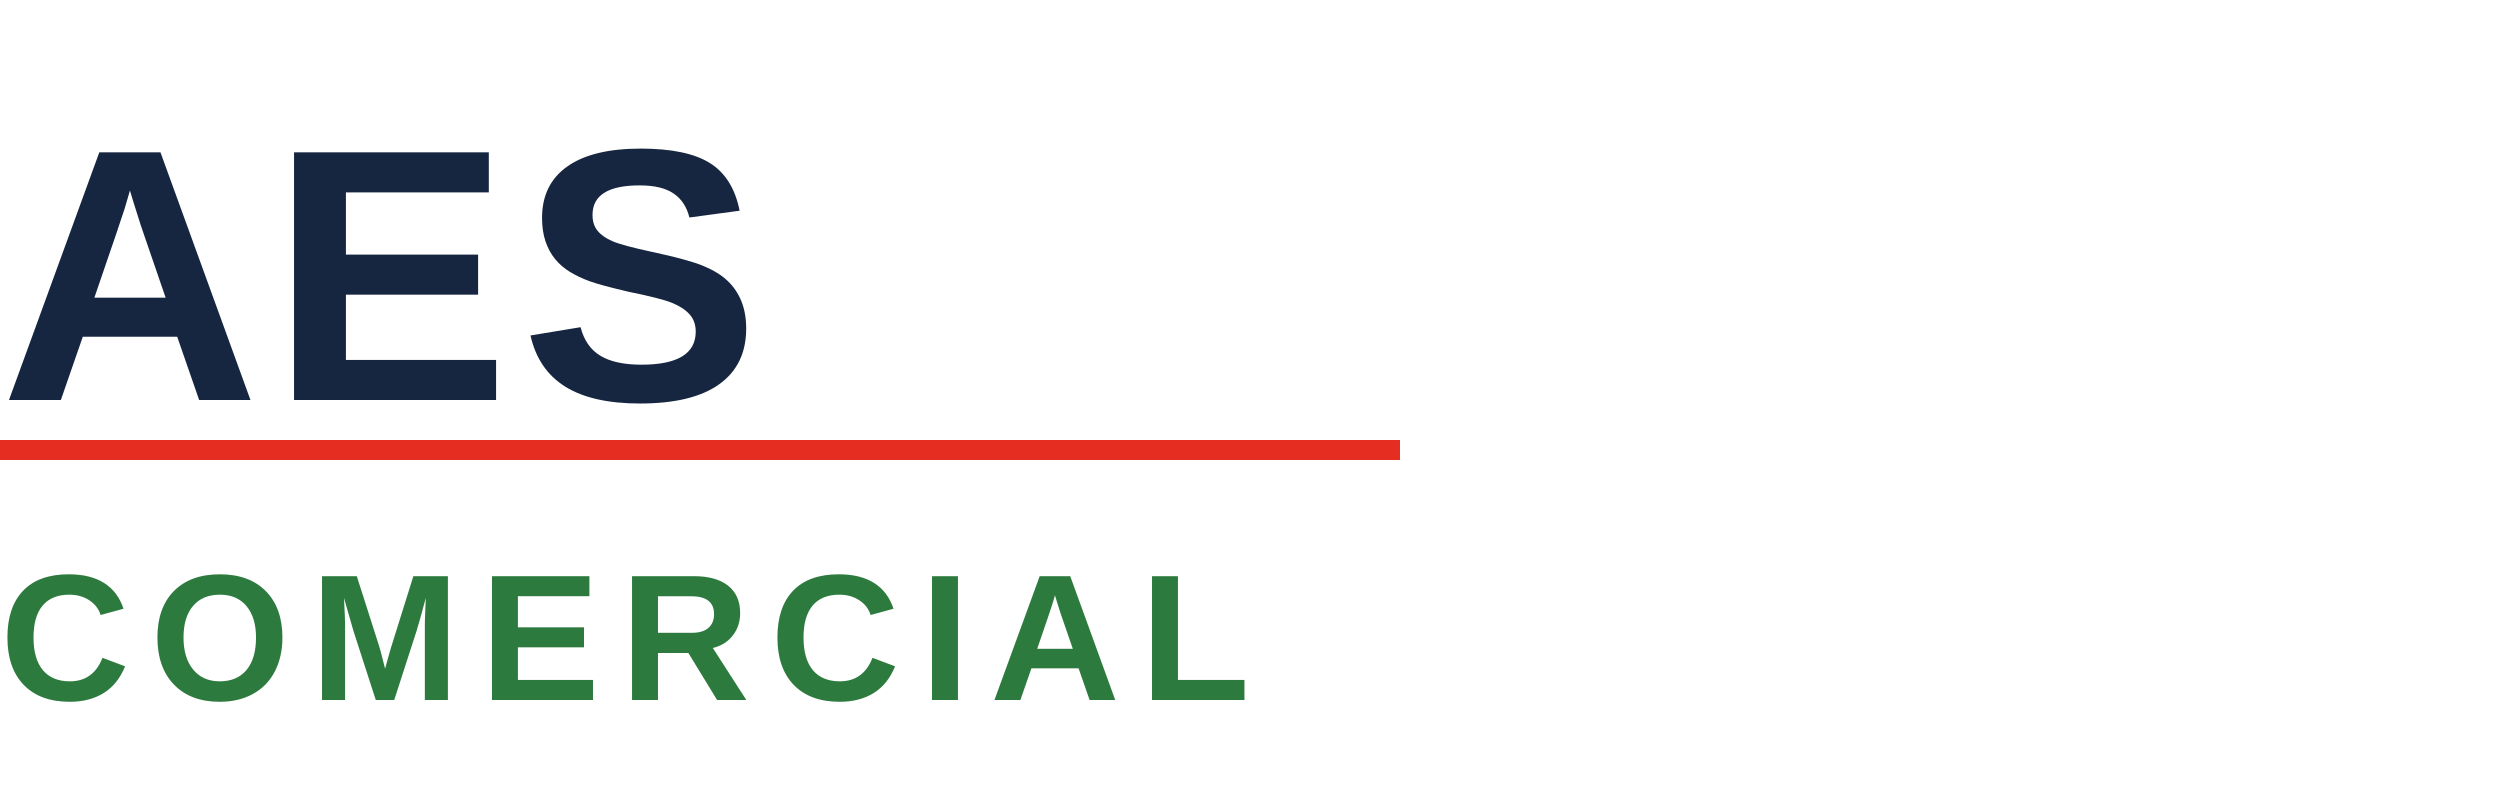
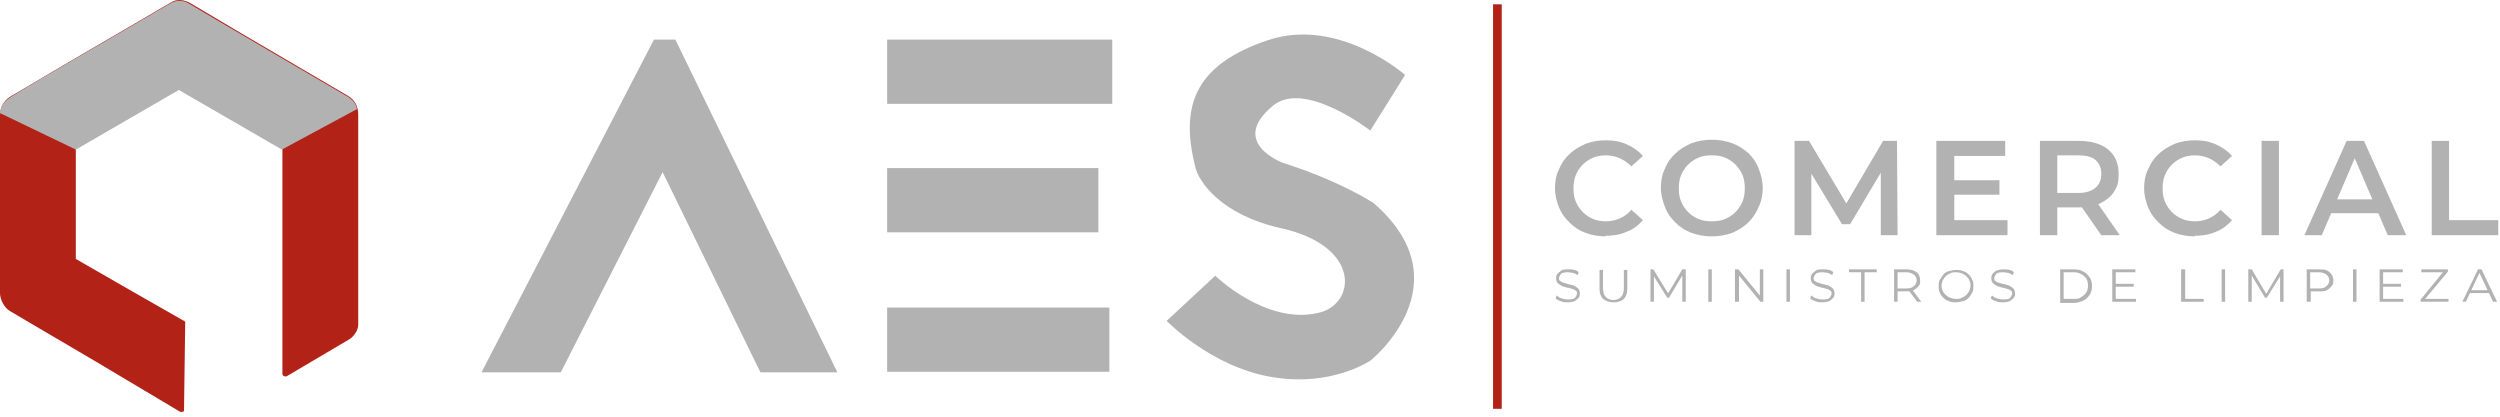
- <svg xmlns="http://www.w3.org/2000/svg" viewBox="0 0 500 160">
-   <text x="0" y="80" font-family="Arial, sans-serif" font-size="72" font-weight="900" fill="#162640" letter-spacing="2">AES</text>
-   <line x1="0" y1="90" x2="280" y2="90" stroke="#e52d22" stroke-width="4" />
-   <text x="0" y="140" font-family="Arial, sans-serif" font-size="36" font-weight="700" fill="#2d7a3e" letter-spacing="4">COMERCIAL</text>
+ <svg xmlns="http://www.w3.org/2000/svg" width="100%" height="100%" viewBox="0 0 432 72" version="1.1" xml:space="preserve" style="fill-rule:evenodd;clip-rule:evenodd;stroke-linejoin:round;stroke-miterlimit:2;">
+   <g transform="matrix(1,0,0,1,-115.9,-100.5561)">
+     <path d="M232.6,107.4L228.9,107.4L199.1,164.9L212.8,164.9L230.4,130.3L247.3,164.9L260.6,164.9L232.6,107.4Z" style="fill:rgb(178,178,178);fill-rule:nonzero;" />
+     <path d="M352.7,123.1L358.7,113.5C358.7,113.5 347.2,103.4 335,107.5C322.8,111.6 319.7,118.4 322.4,129.2C322.9,131.9 326.9,137.7 337.3,140C351.2,143.1 350.2,153.1 343.8,154.6C334.7,156.8 325.9,148.2 325.9,148.2L317.5,156C317.5,156 325.1,163.9 335.6,165.7C346.1,167.5 352.8,162.8 352.8,162.8C352.8,162.8 369.3,149.5 353.2,135.6C353.2,135.6 347.4,131.8 337.6,128.7C337.6,128.7 328.1,125.2 335.9,118.8C341.4,114.3 352.8,123.2 352.8,123.2" style="fill:rgb(178,178,178);fill-rule:nonzero;" />
+     <rect x="269.2" y="107.4" width="38.9" height="11.1" style="fill:rgb(178,178,178);" />
+     <rect x="269.2" y="153.7" width="38.4" height="11.1" style="fill:rgb(178,178,178);" />
+     <rect x="269.2" y="129.6" width="36.5" height="11.1" style="fill:rgb(178,178,178);" />
+     <rect x="373.9" y="101.3" width="1.5" height="69.9" style="fill:rgb(179,34,23);" />
+     <path d="M386.8,152.8C386.4,152.8 386,152.8 385.6,152.6C385.2,152.5 384.9,152.3 384.7,152.1L384.9,151.6C385.1,151.8 385.4,152 385.7,152.1C386,152.2 386.4,152.3 386.8,152.3C387.2,152.3 387.5,152.3 387.7,152.2C387.9,152.2 388.1,152 388.2,151.8C388.3,151.6 388.4,151.5 388.4,151.3C388.4,151.1 388.4,150.9 388.2,150.8C388.1,150.7 387.9,150.6 387.7,150.5C387.5,150.5 387.3,150.4 387,150.3C386.7,150.3 386.5,150.2 386.2,150.1C385.9,150.1 385.7,149.9 385.5,149.8C385.3,149.7 385.1,149.5 385,149.4C384.9,149.2 384.8,149 384.8,148.7C384.8,148.4 384.8,148.2 385,147.9C385.2,147.7 385.4,147.5 385.7,147.3C386,147.1 386.4,147.1 386.9,147.1C387.4,147.1 387.6,147.1 387.9,147.2C388.2,147.2 388.5,147.4 388.7,147.6L388.5,148.1C388.2,147.9 388,147.8 387.7,147.7C387.4,147.7 387.1,147.6 386.9,147.6C386.7,147.6 386.3,147.6 386,147.7C385.8,147.7 385.6,147.9 385.5,148.1C385.4,148.3 385.3,148.4 385.3,148.6C385.3,148.8 385.3,149 385.5,149.1C385.6,149.2 385.8,149.3 386,149.4C386.2,149.4 386.4,149.5 386.7,149.6C387,149.7 387.2,149.7 387.5,149.8C387.8,149.8 388,150 388.2,150.1C388.4,150.2 388.6,150.4 388.7,150.5C388.8,150.7 388.9,150.9 388.9,151.2C388.9,151.5 388.9,151.7 388.7,152C388.5,152.2 388.3,152.4 388,152.6C387.7,152.7 387.3,152.8 386.8,152.8" style="fill:rgb(178,178,178);fill-rule:nonzero;" />
+     <g>
+       <path d="M394.7,152.8C394,152.8 393.4,152.6 392.9,152.2C392.5,151.8 392.3,151.2 392.3,150.4L392.3,147.2L392.9,147.2L392.9,150.4C392.9,151.1 393.1,151.6 393.4,151.9C393.7,152.2 394.2,152.4 394.7,152.4C395.2,152.4 395.7,152.2 396,151.9C396.3,151.6 396.5,151.1 396.5,150.4L396.5,147.2L397.1,147.2L397.1,150.4C397.1,151.2 396.9,151.8 396.5,152.2C396.1,152.6 395.5,152.8 394.7,152.8" style="fill:rgb(178,178,178);fill-rule:nonzero;" />
+       <path d="M401.1,152.7L401.1,147.1L401.6,147.1L404.3,151.5L404,151.5L406.6,147.1L407.2,147.1L407.2,152.7L406.6,152.7L406.6,148L406.7,148L404.3,152L404,152L401.5,148L401.7,148L401.7,152.7L401.1,152.7Z" style="fill:rgb(178,178,178);fill-rule:nonzero;" />
+       <rect x="411.1" y="147.1" width="0.6" height="5.6" style="fill:rgb(178,178,178);" />
+       <path d="M415.7,152.7L415.7,147.1L416.3,147.1L420.3,152L420,152L420,147.1L420.6,147.1L420.6,152.7L420.1,152.7L416.1,147.8L416.4,147.8L416.4,152.7L415.7,152.7Z" style="fill:rgb(178,178,178);fill-rule:nonzero;" />
+       <rect x="424.6" y="147.1" width="0.6" height="5.6" style="fill:rgb(178,178,178);" />
+       <path d="M430.8,152.8C430.4,152.8 430,152.8 429.6,152.6C429.2,152.5 428.9,152.3 428.7,152.1L428.9,151.6C429.1,151.8 429.4,152 429.7,152.1C430,152.2 430.4,152.3 430.8,152.3C431.2,152.3 431.5,152.3 431.7,152.2C431.9,152.2 432.1,152 432.2,151.8C432.3,151.6 432.4,151.5 432.4,151.3C432.4,151.1 432.4,150.9 432.2,150.8C432.1,150.7 431.9,150.6 431.7,150.5C431.5,150.5 431.3,150.4 431,150.3C430.7,150.3 430.5,150.2 430.2,150.1C429.9,150.1 429.7,149.9 429.5,149.8C429.3,149.7 429.1,149.5 429,149.4C428.9,149.2 428.8,149 428.8,148.7C428.8,148.4 428.8,148.2 429,147.9C429.2,147.7 429.4,147.5 429.7,147.3C430,147.1 430.4,147.1 430.9,147.1C431.4,147.1 431.6,147.1 431.9,147.2C432.2,147.2 432.5,147.4 432.7,147.6L432.5,148.1C432.2,147.9 432,147.8 431.7,147.7C431.4,147.7 431.1,147.6 430.9,147.6C430.7,147.6 430.3,147.6 430,147.7C429.8,147.7 429.6,147.9 429.5,148.1C429.4,148.3 429.3,148.4 429.3,148.6C429.3,148.8 429.3,149 429.5,149.1C429.6,149.2 429.8,149.3 430,149.4C430.2,149.4 430.4,149.5 430.7,149.6C431,149.7 431.2,149.7 431.5,149.8C431.8,149.8 432,150 432.2,150.1C432.4,150.2 432.6,150.4 432.7,150.5C432.8,150.7 432.9,150.9 432.9,151.2C432.9,151.5 432.9,151.7 432.7,152C432.5,152.2 432.3,152.4 432,152.6C431.7,152.7 431.3,152.8 430.8,152.8" style="fill:rgb(178,178,178);fill-rule:nonzero;" />
+       <path d="M437.5,152.7L437.5,147.6L435.4,147.6L435.4,147.1L440.2,147.1L440.2,147.6L438.1,147.6L438.1,152.7L437.5,152.7Z" style="fill:rgb(178,178,178);fill-rule:nonzero;" />
+       <path d="M443.2,152.7L443.2,147.1L445.4,147.1C446.1,147.1 446.7,147.3 447.1,147.6C447.5,147.9 447.7,148.4 447.7,149C447.7,149.6 447.7,149.7 447.4,150C447.2,150.3 446.9,150.5 446.6,150.7C446.2,150.9 445.8,150.9 445.3,150.9L443.5,150.9L443.8,150.6L443.8,152.7L443.2,152.7ZM443.8,150.7L443.5,150.4L445.3,150.4C445.9,150.4 446.3,150.3 446.6,150C446.9,149.8 447.1,149.4 447.1,149C447.1,148.6 446.9,148.2 446.6,148C446.3,147.8 445.9,147.6 445.3,147.6L443.5,147.6L443.8,147.3L443.8,150.7ZM447.2,152.7L445.7,150.7L446.4,150.7L447.9,152.7L447.2,152.7Z" style="fill:rgb(178,178,178);fill-rule:nonzero;" />
+       <path d="M453.9,152.8C453.5,152.8 453.1,152.8 452.7,152.6C452.3,152.5 452,152.3 451.7,152C451.4,151.7 451.2,151.4 451.1,151.1C450.9,150.8 450.9,150.4 450.9,150C450.9,149.6 450.9,149.2 451.1,148.9C451.3,148.6 451.5,148.3 451.7,148C451.9,147.7 452.3,147.5 452.7,147.4C453.1,147.3 453.5,147.2 453.9,147.2C454.3,147.2 454.7,147.2 455.1,147.4C455.5,147.5 455.8,147.7 456.1,148C456.4,148.3 456.6,148.6 456.7,148.9C456.9,149.2 456.9,149.6 456.9,150C456.9,150.4 456.9,150.8 456.7,151.1C456.5,151.4 456.3,151.8 456.1,152C455.8,152.3 455.5,152.5 455.1,152.6C454.7,152.7 454.3,152.8 453.9,152.8M453.9,152.2C454.3,152.2 454.6,152.2 454.9,152C455.2,151.9 455.5,151.7 455.7,151.5C455.9,151.3 456.1,151 456.2,150.8C456.3,150.5 456.4,150.2 456.4,149.9C456.4,149.6 456.4,149.3 456.2,149C456.1,148.7 455.9,148.5 455.7,148.3C455.5,148.1 455.2,147.9 454.9,147.8C454.6,147.7 454.3,147.6 453.9,147.6C453.5,147.6 453.2,147.6 452.9,147.8C452.6,147.9 452.3,148.1 452.1,148.3C451.9,148.5 451.7,148.8 451.6,149C451.5,149.3 451.4,149.6 451.4,149.9C451.4,150.2 451.4,150.5 451.6,150.8C451.7,151.1 451.9,151.3 452.1,151.5C452.3,151.7 452.6,151.9 452.9,152C453.2,152.1 453.5,152.2 453.9,152.2" style="fill:rgb(178,178,178);fill-rule:nonzero;" />
+       <path d="M462,152.8C461.6,152.8 461.2,152.8 460.8,152.6C460.4,152.5 460.1,152.3 459.9,152.1L460.1,151.6C460.3,151.8 460.6,152 460.9,152.1C461.2,152.2 461.6,152.3 462,152.3C462.4,152.3 462.7,152.3 462.9,152.2C463.1,152.2 463.3,152 463.4,151.8C463.5,151.6 463.6,151.5 463.6,151.3C463.6,151.1 463.6,150.9 463.4,150.8C463.3,150.7 463.1,150.6 462.9,150.5C462.7,150.5 462.5,150.4 462.2,150.3C461.9,150.3 461.7,150.2 461.4,150.1C461.1,150.1 460.9,149.9 460.7,149.8C460.5,149.7 460.3,149.5 460.2,149.4C460.1,149.2 460,149 460,148.7C460,148.4 460,148.2 460.2,147.9C460.4,147.6 460.6,147.5 460.9,147.3C461.2,147.2 461.6,147.1 462.1,147.1C462.6,147.1 462.8,147.1 463.1,147.2C463.4,147.2 463.7,147.4 463.9,147.6L463.7,148.1C463.4,147.9 463.2,147.8 462.9,147.7C462.6,147.7 462.3,147.6 462.1,147.6C461.9,147.6 461.5,147.6 461.2,147.7C461,147.7 460.8,147.9 460.7,148.1C460.6,148.3 460.5,148.4 460.5,148.6C460.5,148.8 460.5,149 460.7,149.1C460.8,149.2 461,149.3 461.2,149.4C461.4,149.4 461.6,149.5 461.9,149.6C462.2,149.6 462.4,149.7 462.7,149.8C463,149.8 463.2,150 463.4,150.1C463.6,150.2 463.8,150.4 463.9,150.5C464,150.7 464.1,150.9 464.1,151.2C464.1,151.5 464.1,151.7 463.9,152C463.7,152.2 463.5,152.4 463.2,152.6C462.9,152.7 462.5,152.8 462,152.8" style="fill:rgb(178,178,178);fill-rule:nonzero;" />
+       <path d="M471.9,152.9L471.9,147.1L474.3,147.1C474.9,147.1 475.5,147.2 475.9,147.5C476.4,147.7 476.7,148.1 477,148.5C477.3,148.9 477.4,149.4 477.4,150C477.4,150.6 477.3,151 477,151.5C476.7,151.9 476.4,152.3 475.9,152.5C475.4,152.7 474.9,152.9 474.3,152.9L471.9,152.9ZM472.5,152.2L474.2,152.2C474.7,152.2 475.2,152.2 475.5,151.9C475.9,151.7 476.2,151.4 476.4,151.1C476.6,150.8 476.7,150.4 476.7,149.9C476.7,149.4 476.6,149 476.4,148.7C476.2,148.4 475.9,148.1 475.5,147.9C475.1,147.7 474.7,147.6 474.2,147.6L472.5,147.6L472.5,152.2Z" style="fill:rgb(178,178,178);fill-rule:nonzero;" />
+       <path d="M480.9,152.7L480.9,147.1L484.9,147.1L484.9,147.6L481.5,147.6L481.5,152.2L485,152.2L485,152.7L480.9,152.7ZM481.5,149.6L484.6,149.6L484.6,150.1L481.5,150.1L481.5,149.6Z" style="fill:rgb(178,178,178);fill-rule:nonzero;" />
+       <path d="M492.8,152.7L492.8,147.1L493.5,147.1L493.5,152.2L496.7,152.2L496.7,152.7L492.8,152.7Z" style="fill:rgb(178,178,178);fill-rule:nonzero;" />
+       <rect x="499.8" y="147.1" width="0.6" height="5.6" style="fill:rgb(178,178,178);" />
+       <path d="M504.4,152.7L504.4,147.1L505,147.1L507.6,151.5L507.4,151.5L510,147.1L510.5,147.1L510.5,152.7L509.9,152.7L509.9,148L510.1,148L507.6,152L507.3,152L504.9,148L505,148L505,152.7L504.4,152.7Z" style="fill:rgb(178,178,178);fill-rule:nonzero;" />
+       <path d="M514.5,152.7L514.5,147.1L516.7,147.1C517.2,147.1 517.6,147.1 518,147.3C518.4,147.5 518.6,147.7 518.8,148C519,148.3 519.1,148.6 519.1,149C519.1,149.4 519.1,149.7 518.8,150C518.6,150.3 518.3,150.5 518,150.7C517.6,150.9 517.2,150.9 516.7,150.9L514.9,150.9L515.2,150.6L515.2,152.7L514.5,152.7ZM515.1,150.7L514.8,150.4L516.6,150.4C517.2,150.4 517.6,150.3 517.9,150C518.2,149.8 518.4,149.4 518.4,149C518.4,148.6 518.2,148.2 517.9,148C517.6,147.8 517.2,147.6 516.6,147.6L514.8,147.6L515.1,147.3L515.1,150.7Z" style="fill:rgb(178,178,178);fill-rule:nonzero;" />
+       <rect x="522.5" y="147.1" width="0.6" height="5.6" style="fill:rgb(178,178,178);" />
+       <path d="M527.1,152.7L527.1,147.1L531.1,147.1L531.1,147.6L527.7,147.6L527.7,152.2L531.2,152.2L531.2,152.7L527.1,152.7ZM527.7,149.6L530.8,149.6L530.8,150.1L527.7,150.1L527.7,149.6Z" style="fill:rgb(178,178,178);fill-rule:nonzero;" />
+       <path d="M534.2,152.7L534.2,152.3L538.2,147.4L538.3,147.6L534.3,147.6L534.3,147.1L538.9,147.1L538.9,147.5L534.8,152.4L534.8,152.2L539,152.2L539,152.7L534.2,152.7Z" style="fill:rgb(178,178,178);fill-rule:nonzero;" />
+       <path d="M541.4,152.7L544.1,147.1L544.7,147.1L547.4,152.7L546.7,152.7L544.2,147.4L544.5,147.4L542,152.7L541.4,152.7ZM542.4,151.2L542.6,150.7L546,150.7L546.2,151.2L542.4,151.2Z" style="fill:rgb(178,178,178);fill-rule:nonzero;" />
+     </g>
+     <path d="M393.4,141.4C392.1,141.4 391,141.2 389.9,140.8C388.8,140.4 387.9,139.8 387.1,139C386.3,138.2 385.7,137.4 385.3,136.4C384.9,135.4 384.6,134.3 384.6,133.1C384.6,131.9 384.8,130.8 385.3,129.8C385.7,128.8 386.3,127.9 387.1,127.2C387.9,126.4 388.8,125.9 389.9,125.4C391,125 392.1,124.8 393.4,124.8C394.7,124.8 395.9,125 397,125.5C398.1,126 399,126.6 399.8,127.5L397.8,129.3C397.2,128.7 396.5,128.2 395.8,127.9C395.1,127.6 394.3,127.4 393.5,127.4C392.7,127.4 391.9,127.5 391.2,127.8C390.5,128.1 389.9,128.5 389.4,129C388.9,129.5 388.5,130.1 388.2,130.8C387.9,131.5 387.8,132.3 387.8,133.1C387.8,133.9 387.9,134.7 388.2,135.4C388.5,136.1 388.9,136.7 389.4,137.2C389.9,137.7 390.5,138.1 391.2,138.4C391.9,138.7 392.7,138.8 393.5,138.8C394.3,138.8 395.1,138.6 395.8,138.3C396.5,138 397.2,137.5 397.8,136.8L399.8,138.6C399,139.5 398.1,140.2 397,140.6C395.9,141.1 394.7,141.3 393.3,141.3" style="fill:rgb(178,178,178);fill-rule:nonzero;" />
+     <path d="M411.7,141.4C410.4,141.4 409.3,141.2 408.2,140.8C407.1,140.4 406.2,139.8 405.4,139C404.6,138.2 404,137.4 403.6,136.3C403.2,135.3 402.9,134.2 402.9,133C402.9,131.8 403.1,130.7 403.6,129.7C404,128.7 404.6,127.8 405.4,127.1C406.2,126.3 407.1,125.8 408.2,125.3C409.3,124.9 410.4,124.7 411.7,124.7C413,124.7 414.1,124.9 415.2,125.3C416.3,125.7 417.2,126.3 418,127C418.8,127.8 419.4,128.6 419.8,129.7C420.2,130.7 420.5,131.8 420.5,133C420.5,134.2 420.3,135.3 419.8,136.3C419.4,137.3 418.8,138.2 418,139C417.2,139.8 416.3,140.3 415.2,140.8C414.1,141.2 413,141.4 411.7,141.4M411.7,138.8C412.5,138.8 413.3,138.7 414,138.4C414.7,138.1 415.3,137.7 415.8,137.2C416.3,136.7 416.7,136.1 417,135.4C417.3,134.7 417.4,133.9 417.4,133.1C417.4,132.3 417.3,131.5 417,130.8C416.7,130.1 416.3,129.5 415.8,129C415.3,128.5 414.7,128.1 414,127.8C413.3,127.5 412.6,127.4 411.7,127.4C410.8,127.4 410.1,127.5 409.4,127.8C408.7,128.1 408.1,128.5 407.6,129C407.1,129.5 406.7,130.1 406.4,130.8C406.1,131.5 406,132.3 406,133.1C406,133.9 406.1,134.7 406.4,135.4C406.7,136.1 407.1,136.7 407.6,137.2C408.1,137.7 408.7,138.1 409.4,138.4C410.1,138.7 410.9,138.8 411.7,138.8" style="fill:rgb(178,178,178);fill-rule:nonzero;" />
+     <path d="M426,141.2L426,124.9L428.5,124.9L435.6,136.8L434.3,136.8L441.3,124.9L443.7,124.9L443.8,141.2L440.9,141.2L440.9,129.4L441.5,129.4L435.6,139.3L434.2,139.3L428.2,129.4L428.9,129.4L428.9,141.2L426,141.2Z" style="fill:rgb(178,178,178);fill-rule:nonzero;" />
+     <path d="M450.5,141.2L450.5,124.9L462.4,124.9L462.4,127.5L453.6,127.5L453.6,138.6L462.8,138.6L462.8,141.2L450.5,141.2ZM453.3,131.7L461.4,131.7L461.4,134.2L453.3,134.2L453.3,131.7Z" style="fill:rgb(178,178,178);fill-rule:nonzero;" />
+     <path d="M468.4,141.2L468.4,124.9L475.1,124.9C477.3,124.9 479,125.4 480.2,126.4C481.4,127.4 482,128.8 482,130.6C482,132.4 481.7,132.8 481.2,133.7C480.6,134.6 479.8,135.2 478.8,135.7C477.8,136.2 476.5,136.4 475.1,136.4L470.1,136.4L471.4,135.1L471.4,141.2L468.4,141.2ZM471.4,135.4L470.1,133.9L475,133.9C476.3,133.9 477.3,133.6 478,133C478.7,132.4 479,131.6 479,130.6C479,129.6 478.7,128.8 478,128.2C477.3,127.6 476.3,127.4 475,127.4L470.1,127.4L471.4,125.9L471.4,135.4ZM479,141.2L474.9,135.3L478.1,135.3L482.2,141.2L478.9,141.2L479,141.2Z" style="fill:rgb(178,178,178);fill-rule:nonzero;" />
+     <path d="M495.2,141.4C493.9,141.4 492.8,141.2 491.7,140.8C490.6,140.4 489.7,139.8 488.9,139C488.1,138.2 487.5,137.4 487.1,136.4C486.7,135.4 486.4,134.3 486.4,133.1C486.4,131.9 486.6,130.8 487.1,129.8C487.5,128.8 488.1,127.9 488.9,127.2C489.7,126.4 490.6,125.9 491.7,125.4C492.8,125 493.9,124.8 495.2,124.8C496.5,124.8 497.7,125 498.8,125.5C499.9,126 500.8,126.6 501.6,127.5L499.6,129.3C499,128.7 498.3,128.2 497.6,127.9C496.9,127.6 496.1,127.4 495.3,127.4C494.5,127.4 493.7,127.5 493,127.8C492.3,128.1 491.7,128.5 491.2,129C490.7,129.5 490.3,130.1 490,130.8C489.7,131.5 489.6,132.3 489.6,133.1C489.6,133.9 489.7,134.7 490,135.4C490.3,136.1 490.7,136.7 491.2,137.2C491.7,137.7 492.3,138.1 493,138.4C493.7,138.7 494.5,138.8 495.3,138.8C496.1,138.8 496.9,138.6 497.6,138.3C498.3,138 499,137.5 499.6,136.8L501.6,138.6C500.8,139.5 499.9,140.2 498.8,140.6C497.7,141.1 496.5,141.3 495.1,141.3" style="fill:rgb(178,178,178);fill-rule:nonzero;" />
+     <rect x="506.7" y="124.9" width="3" height="16.3" style="fill:rgb(178,178,178);" />
+     <path d="M514.1,141.2L521.4,124.9L524.4,124.9L531.7,141.2L528.5,141.2L522.2,126.5L523.4,126.5L517.1,141.2L514,141.2L514.1,141.2ZM517.5,137.4L518.3,135L527.1,135L527.9,137.4L517.5,137.4Z" style="fill:rgb(178,178,178);fill-rule:nonzero;" />
+     <path d="M536.1,141.2L536.1,124.9L539.1,124.9L539.1,138.6L547.6,138.6L547.6,141.2L536.1,141.2Z" style="fill:rgb(178,178,178);fill-rule:nonzero;" />
+     <path d="M129,145.3L137,149.9L147.5,155.9C147.8,156 148,156.2 147.9,156.5L147.7,171.3C147.7,171.5 147.7,171.7 147.5,171.7C147.5,171.7 147.1,171.8 147,171.7L132.4,163L117.6,154.3C116.6,153.7 115.9,152.3 115.9,151.2L115.9,120.5C115.9,119.2 116.5,118 117.6,117.3L126.4,112.1L145.4,101C146.5,100.3 147.7,100.5 148.8,101.1L157.4,106.2L176,117.1C177.2,117.8 177.8,118.9 177.8,120.4L177.8,156.7C177.8,157.6 177.1,158.6 176.4,159.1L165.4,165.6C165.1,165.6 164.8,165.6 164.7,165.2L164.7,126.2L146.9,115.9L129,126.3L129,145.3Z" style="fill:rgb(179,34,23);fill-rule:nonzero;" />
+     <path d="M129,126.4L115.9,120.1C115.9,120.1 115.9,118.8 117.1,117.8C117.7,117.1 134.1,107.7 145.4,101.1C145.4,101.1 146.1,100.7 146.8,100.7C147.5,100.7 148.2,100.9 148.6,101.2C149,101.5 175.7,117.1 175.7,117.1C175.7,117.1 177.3,117.8 177.6,119.4L164.6,126.4L146.8,116.1" style="fill:rgb(178,178,178);fill-rule:nonzero;" />
+   </g>
</svg>
